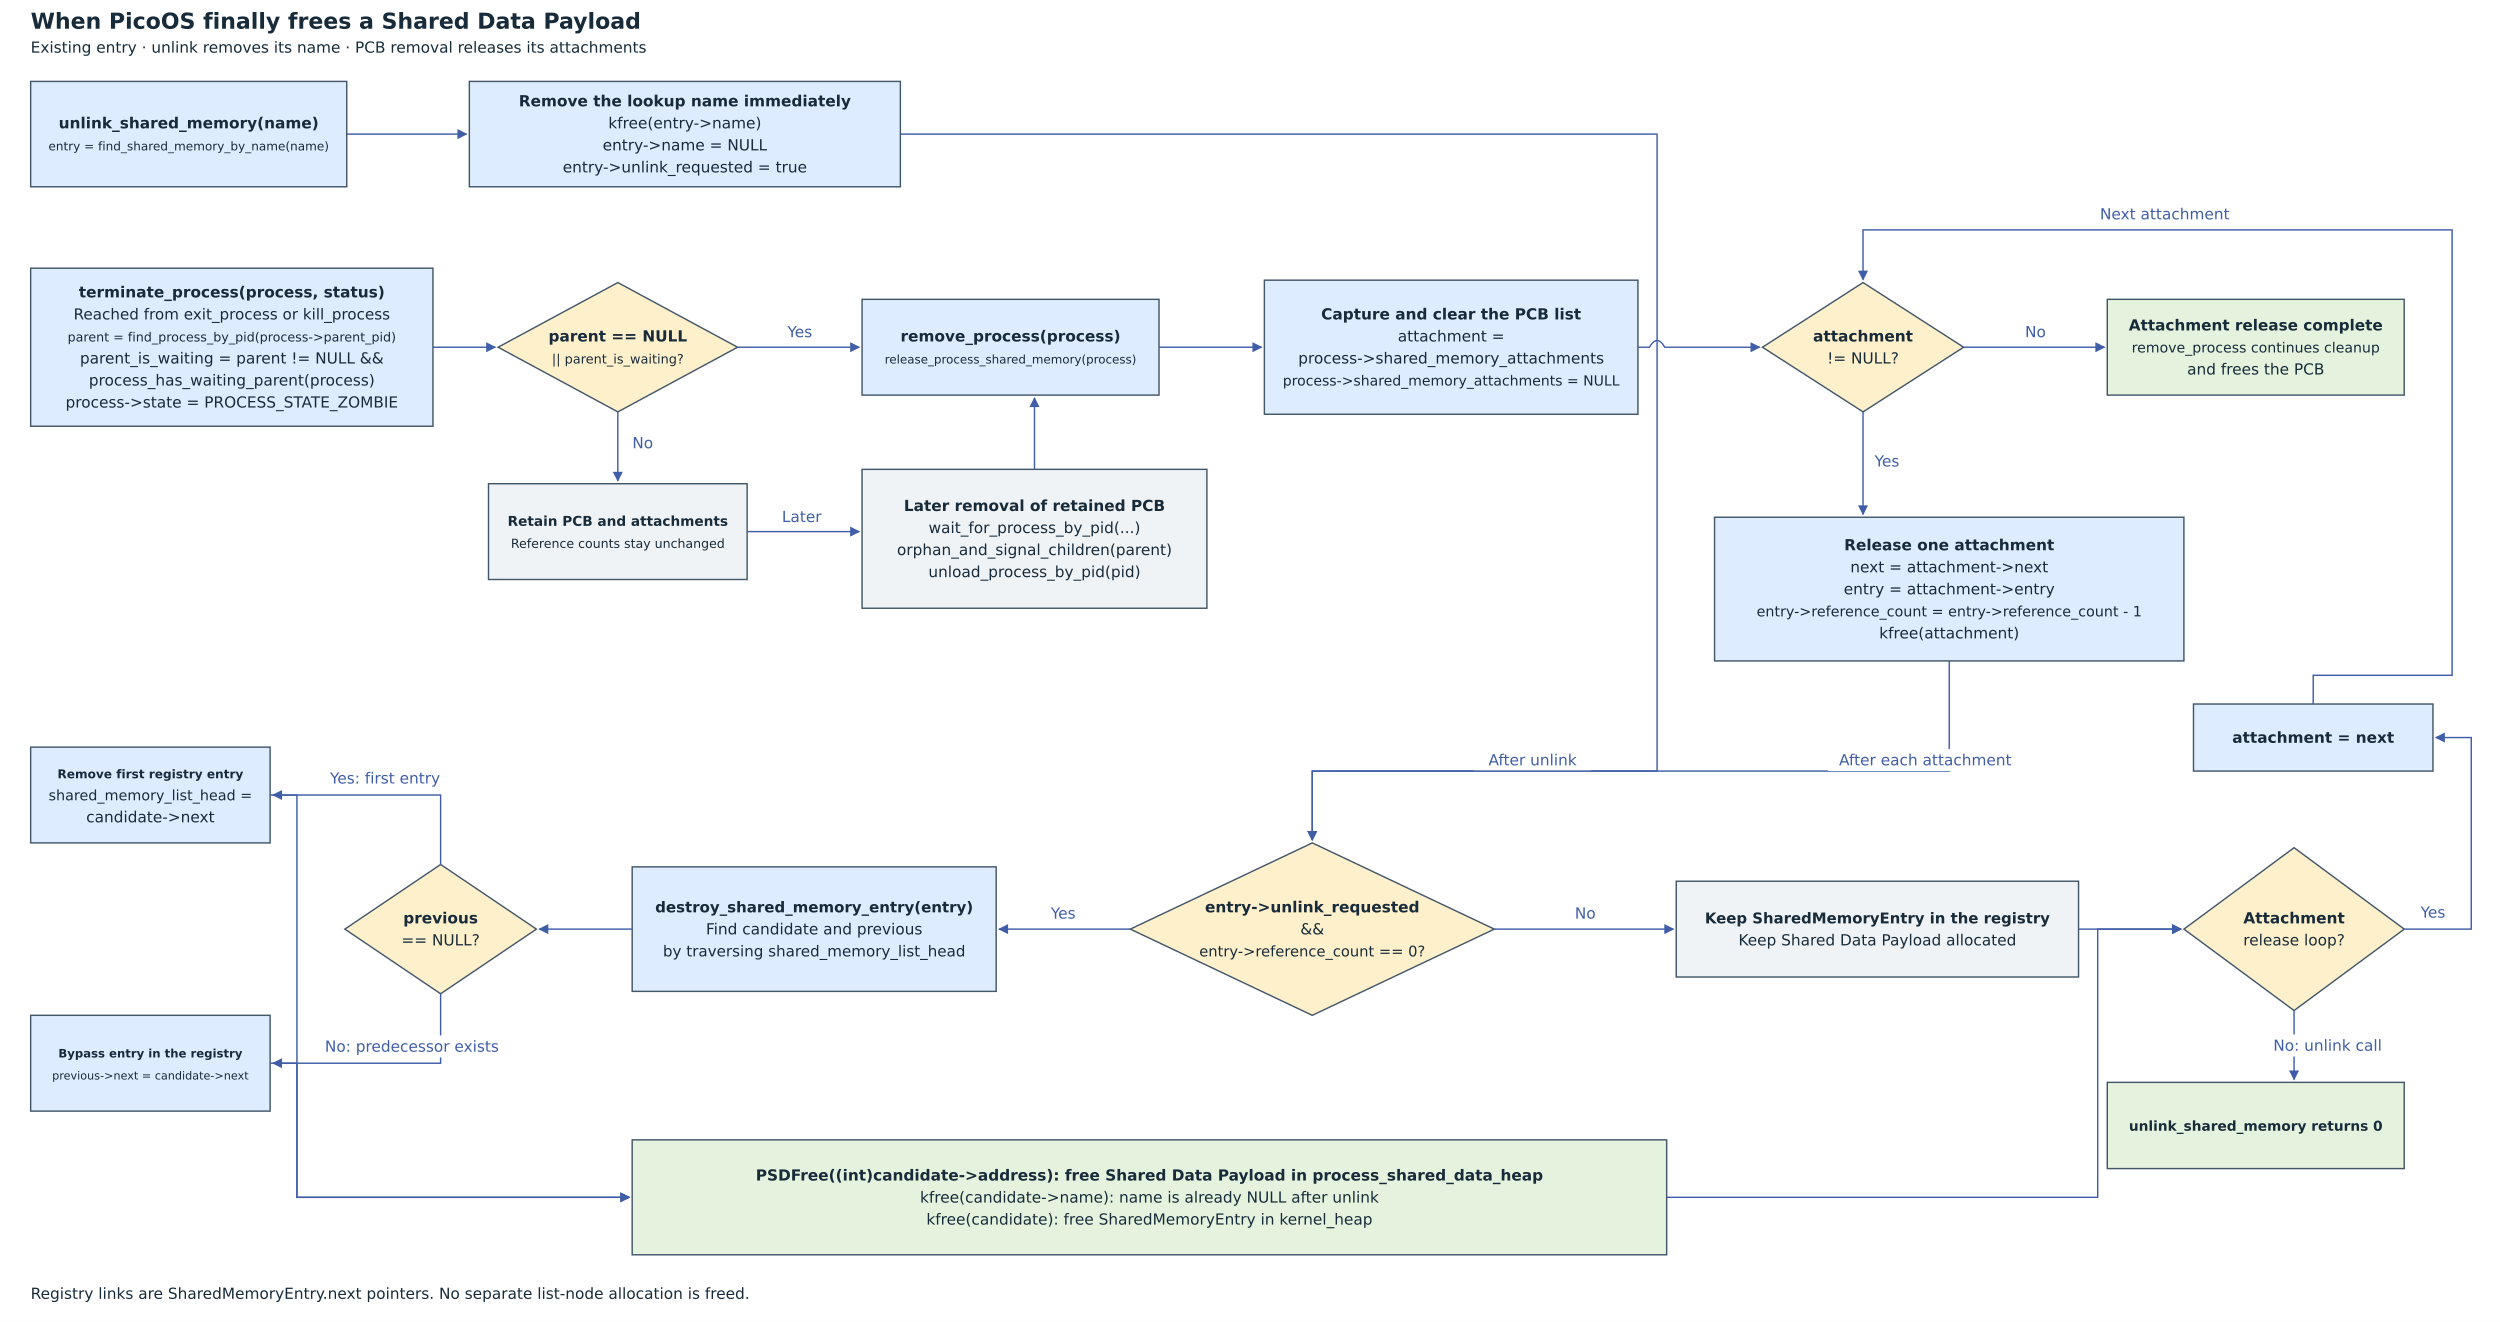
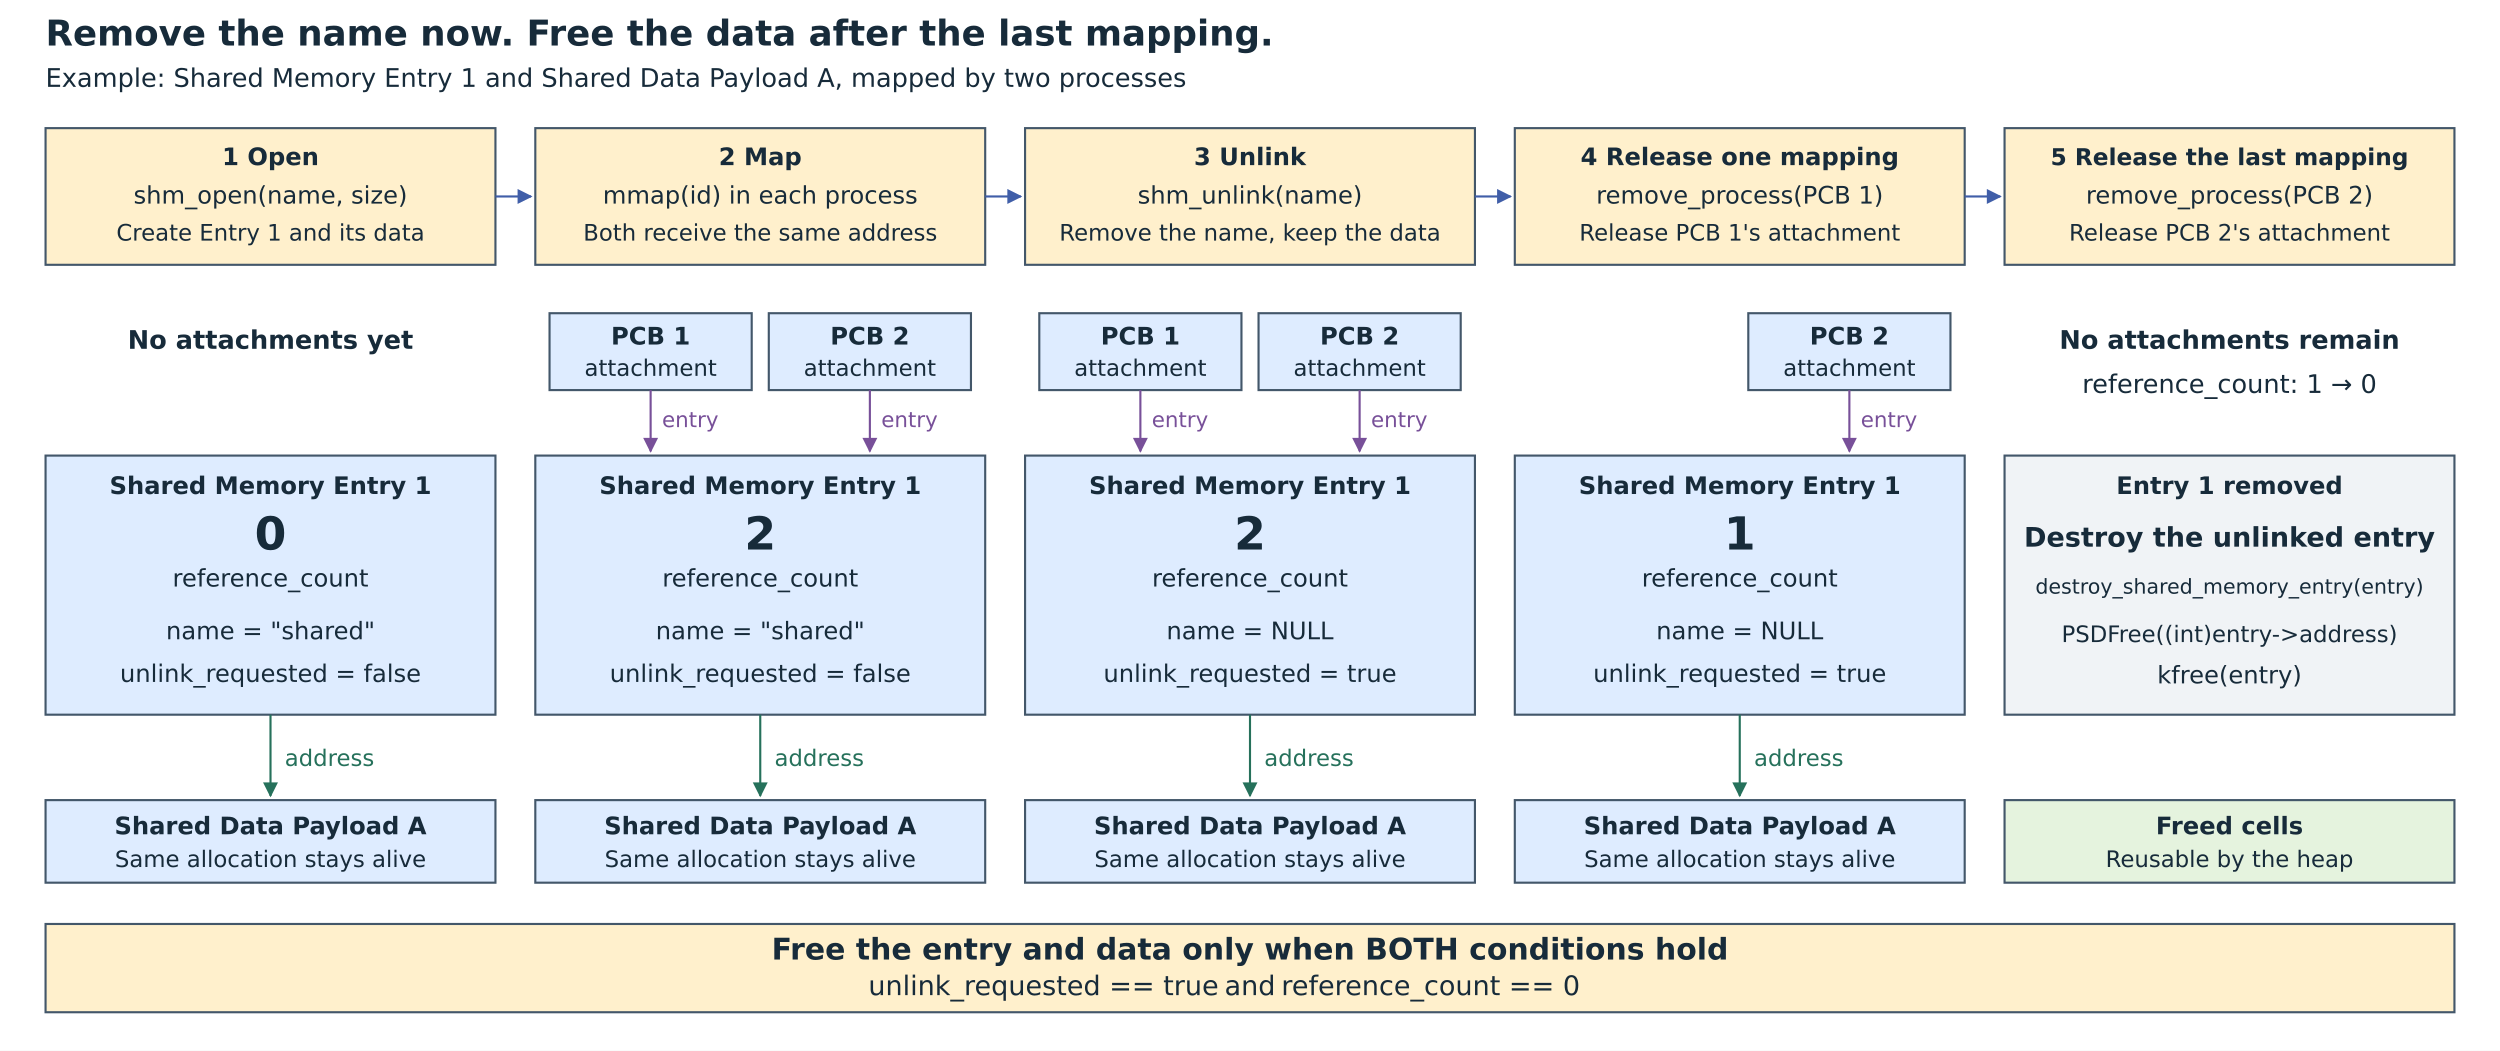
- <svg xmlns="http://www.w3.org/2000/svg" width="2610" height="1380" viewBox="0 0 2610 1380" role="img" aria-labelledby="title desc">
+ <svg xmlns="http://www.w3.org/2000/svg" width="1756" height="738" viewBox="0 0 1756 738" role="img" aria-labelledby="title desc">
  <defs>
    <marker id="405ea8" viewBox="0 0 10 10" refX="9" refY="5" markerWidth="7" markerHeight="7" orient="auto-start-reverse">
      <path d="M 0 0 L 10 5 L 0 10 z" fill="#405ea8" />
    </marker>
+     <marker id="785099" viewBox="0 0 10 10" refX="9" refY="5" markerWidth="7" markerHeight="7" orient="auto-start-reverse">
+       <path d="M 0 0 L 10 5 L 0 10 z" fill="#785099" />
+     </marker>
+     <marker id="26715b" viewBox="0 0 10 10" refX="9" refY="5" markerWidth="7" markerHeight="7" orient="auto-start-reverse">
+       <path d="M 0 0 L 10 5 L 0 10 z" fill="#26715b" />
+     </marker>
  </defs>
-   <rect width="2610" height="1380" fill="white" />
+   <rect width="1756" height="738" fill="white" />
  <g font-family="DejaVu Sans, sans-serif">
-     <text x="32" y="30" text-anchor="start" font-size="23" font-weight="bold" fill="#172b3a">When PicoOS finally frees a Shared Data Payload</text>
-     <text x="32" y="55" text-anchor="start" font-size="16" font-weight="normal" fill="#172b3a">Existing entry · unlink removes its name · PCB removal releases its attachments</text>
-     <a href="../../kernel/shared_memory.picoc#L151">
-       <rect x="32" y="85" width="330" height="110" fill="#deecff" stroke="#43576a" stroke-width="1.5" />
-       <text x="197.0" y="134.0" text-anchor="middle" font-size="16" font-weight="bold" fill="#172b3a">unlink_shared_memory(name)</text>
-       <text x="197.0" y="157.0" text-anchor="middle" font-size="12.581" font-weight="normal" fill="#172b3a">entry = find_shared_memory_by_name(name)</text>
-     </a>
-     <a href="../../kernel/shared_memory.picoc#L163">
-       <rect x="490" y="85" width="450" height="110" fill="#deecff" stroke="#43576a" stroke-width="1.5" />
-       <text x="715.0" y="111.0" text-anchor="middle" font-size="16" font-weight="bold" fill="#172b3a">Remove the lookup name immediately</text>
-       <text x="715.0" y="134.0" text-anchor="middle" font-size="16" font-weight="normal" fill="#172b3a">kfree(entry-&gt;name)</text>
-       <text x="715.0" y="157.0" text-anchor="middle" font-size="16" font-weight="normal" fill="#172b3a">entry-&gt;name = NULL</text>
-       <text x="715.0" y="180.0" text-anchor="middle" font-size="16" font-weight="normal" fill="#172b3a">entry-&gt;unlink_requested = true</text>
-     </a>
-     <a href="../../kernel/process/process.picoc#L304">
-       <rect x="32" y="280" width="420" height="165" fill="#deecff" stroke="#43576a" stroke-width="1.5" />
-       <text x="242.0" y="310.5" text-anchor="middle" font-size="16" font-weight="bold" fill="#172b3a">terminate_process(process, status)</text>
-       <text x="242.0" y="333.5" text-anchor="middle" font-size="15.814" font-weight="normal" fill="#172b3a">Reached from exit_process or kill_process</text>
-       <text x="242.0" y="356.5" text-anchor="middle" font-size="13.232" font-weight="normal" fill="#172b3a">parent = find_process_by_pid(process-&gt;parent_pid)</text>
-       <text x="242.0" y="379.5" text-anchor="middle" font-size="16" font-weight="normal" fill="#172b3a">parent_is_waiting = parent != NULL &amp;&amp;</text>
-       <text x="242.0" y="402.5" text-anchor="middle" font-size="16" font-weight="normal" fill="#172b3a">process_has_waiting_parent(process)</text>
-       <text x="242.0" y="425.5" text-anchor="middle" font-size="16" font-weight="normal" fill="#172b3a">process-&gt;state = PROCESS_STATE_ZOMBIE</text>
-     </a>
-     <a href="../../kernel/process/process.picoc#L322">
-       <path d="M 645.0 295 L 770 362.5 L 645.0 430 L 520 362.5 Z" fill="#fff0cc" stroke="#43576a" stroke-width="1.5" />
-       <text x="645.0" y="356.5" text-anchor="middle" font-size="16" font-weight="bold" fill="#172b3a">parent == NULL</text>
-       <text x="645.0" y="379.5" text-anchor="middle" font-size="13.441" font-weight="normal" fill="#172b3a">|| parent_is_waiting?</text>
-     </a>
-     <a href="../../kernel/process/process.picoc#L321">
-       <rect x="510" y="505" width="270" height="100" fill="#f0f3f6" stroke="#43576a" stroke-width="1.5" />
-       <text x="645.0" y="549.0" text-anchor="middle" font-size="14.253" font-weight="bold" fill="#172b3a">Retain PCB and attachments</text>
-       <text x="645.0" y="572.0" text-anchor="middle" font-size="13.111" font-weight="normal" fill="#172b3a">Reference counts stay unchanged</text>
-     </a>
-     <a href="../../kernel/process/process.picoc#L348">
-       <rect x="900" y="490" width="360" height="145" fill="#f0f3f6" stroke="#43576a" stroke-width="1.5" />
-       <text x="1080.0" y="533.5" text-anchor="middle" font-size="16" font-weight="bold" fill="#172b3a">Later removal of retained PCB</text>
-       <text x="1080.0" y="556.5" text-anchor="middle" font-size="16" font-weight="normal" fill="#172b3a">wait_for_process_by_pid(...)</text>
-       <text x="1080.0" y="579.5" text-anchor="middle" font-size="16" font-weight="normal" fill="#172b3a">orphan_and_signal_children(parent)</text>
-       <text x="1080.0" y="602.5" text-anchor="middle" font-size="16" font-weight="normal" fill="#172b3a">unload_process_by_pid(pid)</text>
-     </a>
-     <a href="../../kernel/process/process.picoc#L240">
-       <rect x="900" y="312.5" width="310" height="100" fill="#deecff" stroke="#43576a" stroke-width="1.5" />
-       <text x="1055.0" y="356.5" text-anchor="middle" font-size="16" font-weight="bold" fill="#172b3a">remove_process(process)</text>
-       <text x="1055.0" y="379.5" text-anchor="middle" font-size="12.394" font-weight="normal" fill="#172b3a">release_process_shared_memory(process)</text>
-     </a>
-     <a href="../../kernel/shared_memory.picoc#L177">
-       <rect x="1320" y="292.5" width="390" height="140" fill="#deecff" stroke="#43576a" stroke-width="1.5" />
-       <text x="1515.0" y="333.5" text-anchor="middle" font-size="16" font-weight="bold" fill="#172b3a">Capture and clear the PCB list</text>
-       <text x="1515.0" y="356.5" text-anchor="middle" font-size="16" font-weight="normal" fill="#172b3a">attachment =</text>
-       <text x="1515.0" y="379.5" text-anchor="middle" font-size="16" font-weight="normal" fill="#172b3a">process-&gt;shared_memory_attachments</text>
-       <text x="1515.0" y="402.5" text-anchor="middle" font-size="14.634" font-weight="normal" fill="#172b3a">process-&gt;shared_memory_attachments = NULL</text>
-     </a>
-     <a href="../../kernel/shared_memory.picoc#L179">
-       <path d="M 1945.0 295 L 2050 362.5 L 1945.0 430 L 1840 362.5 Z" fill="#fff0cc" stroke="#43576a" stroke-width="1.5" />
-       <text x="1945.0" y="356.5" text-anchor="middle" font-size="16" font-weight="bold" fill="#172b3a">attachment</text>
-       <text x="1945.0" y="379.5" text-anchor="middle" font-size="16" font-weight="normal" fill="#172b3a">!= NULL?</text>
-     </a>
-     <a href="../../kernel/process/process.picoc#L241">
-       <rect x="2200" y="312.5" width="310" height="100" fill="#e5f3de" stroke="#43576a" stroke-width="1.5" />
-       <text x="2355.0" y="345.0" text-anchor="middle" font-size="15.904" font-weight="bold" fill="#172b3a">Attachment release complete</text>
-       <text x="2355.0" y="368.0" text-anchor="middle" font-size="14.718" font-weight="normal" fill="#172b3a">remove_process continues cleanup</text>
-       <text x="2355.0" y="391.0" text-anchor="middle" font-size="16" font-weight="normal" fill="#172b3a">and frees the PCB</text>
-     </a>
-     <a href="../../kernel/shared_memory.picoc#L180">
-       <rect x="1790" y="540" width="490" height="150" fill="#deecff" stroke="#43576a" stroke-width="1.5" />
-       <text x="2035.0" y="574.5" text-anchor="middle" font-size="16" font-weight="bold" fill="#172b3a">Release one attachment</text>
-       <text x="2035.0" y="597.5" text-anchor="middle" font-size="16" font-weight="normal" fill="#172b3a">next = attachment-&gt;next</text>
-       <text x="2035.0" y="620.5" text-anchor="middle" font-size="16" font-weight="normal" fill="#172b3a">entry = attachment-&gt;entry</text>
-       <text x="2035.0" y="643.5" text-anchor="middle" font-size="14.927" font-weight="normal" fill="#172b3a">entry-&gt;reference_count = entry-&gt;reference_count - 1</text>
-       <text x="2035.0" y="666.5" text-anchor="middle" font-size="16" font-weight="normal" fill="#172b3a">kfree(attachment)</text>
-     </a>
-     <a href="../../kernel/shared_memory.picoc#L184">
-       <path d="M 1370.0 880 L 1560 970.0 L 1370.0 1060 L 1180 970.0 Z" fill="#fff0cc" stroke="#43576a" stroke-width="1.5" />
-       <text x="1370.0" y="952.5" text-anchor="middle" font-size="16" font-weight="bold" fill="#172b3a">entry-&gt;unlink_requested</text>
-       <text x="1370.0" y="975.5" text-anchor="middle" font-size="16" font-weight="normal" fill="#172b3a">&amp;&amp;</text>
-       <text x="1370.0" y="998.5" text-anchor="middle" font-size="15.323" font-weight="normal" fill="#172b3a">entry-&gt;reference_count == 0?</text>
-     </a>
-     <rect x="1750" y="920" width="420" height="100" fill="#f0f3f6" stroke="#43576a" stroke-width="1.5" />
-     <text x="1960.0" y="964.0" text-anchor="middle" font-size="15.557" font-weight="bold" fill="#172b3a">Keep SharedMemoryEntry in the registry</text>
-     <text x="1960.0" y="987.0" text-anchor="middle" font-size="16" font-weight="normal" fill="#172b3a">Keep Shared Data Payload allocated</text>
+     <text x="32" y="32" text-anchor="start" font-size="25" font-weight="bold" fill="#172b3a">Remove the name now. Free the data after the last mapping.</text>
+     <text x="32" y="61" text-anchor="start" font-size="18" font-weight="normal" fill="#172b3a">Example: Shared Memory Entry 1 and Shared Data Payload A, mapped by two processes</text>
+     <rect x="32" y="90" width="316" height="96" fill="#fff0cc" stroke="#43576a" stroke-width="1.5" />
+     <text x="190.0" y="116" text-anchor="middle" font-size="17" font-weight="bold" fill="#172b3a">1  Open</text>
+     <a href="../../library/sys/mman/mman.picoc#L15">
+       <text x="190.0" y="143" text-anchor="middle" font-size="17" font-weight="normal" fill="#172b3a">shm_open(name, size)</text>
+     </a>
+     <text x="190.0" y="169" text-anchor="middle" font-size="16" font-weight="normal" fill="#172b3a">Create Entry 1 and its data</text>
+     <path d="M 348 138 H 373" fill="none" stroke="#405ea8" stroke-width="1.5" marker-end="url(#405ea8)" />
+     <text x="190.0" y="245" text-anchor="middle" font-size="18" font-weight="bold" fill="#172b3a">No attachments yet</text>
+     <rect x="32" y="320" width="316" height="182" fill="#deecff" stroke="#43576a" stroke-width="1.5" />
+     <a href="../../kernel/shared_memory.header#L8">
+       <text x="190.0" y="347" text-anchor="middle" font-size="17" font-weight="bold" fill="#172b3a">Shared Memory Entry 1</text>
+     </a>
+     <a href="../../kernel/shared_memory.header#L12">
+       <text x="190.0" y="386" text-anchor="middle" font-size="32" font-weight="bold" fill="#172b3a">0</text>
+     </a>
+     <a href="../../kernel/shared_memory.header#L12">
+       <text x="190.0" y="412" text-anchor="middle" font-size="17" font-weight="normal" fill="#172b3a">reference_count</text>
+     </a>
+     <a href="../../kernel/shared_memory.header#L9">
+       <text x="190.0" y="449" text-anchor="middle" font-size="17" font-weight="normal" fill="#172b3a">name = "shared"</text>
+     </a>
+     <a href="../../kernel/shared_memory.header#L13">
+       <text x="190.0" y="479" text-anchor="middle" font-size="17" font-weight="normal" fill="#172b3a">unlink_requested = false</text>
+     </a>
+     <path d="M 190.0 502 V 559" fill="none" stroke="#26715b" stroke-width="1.5" marker-end="url(#26715b)" />
+     <a href="../../kernel/shared_memory.header#L11">
+       <text x="200.0" y="538" text-anchor="start" font-size="16" font-weight="normal" fill="#26715b">address</text>
+     </a>
+     <rect x="32" y="562" width="316" height="58" fill="#deecff" stroke="#43576a" stroke-width="1.5" />
+     <text x="190.0" y="586" text-anchor="middle" font-size="17" font-weight="bold" fill="#172b3a">Shared Data Payload A</text>
+     <text x="190.0" y="609" text-anchor="middle" font-size="16" font-weight="normal" fill="#172b3a">Same allocation stays alive</text>
+     <rect x="376" y="90" width="316" height="96" fill="#fff0cc" stroke="#43576a" stroke-width="1.5" />
+     <text x="534.0" y="116" text-anchor="middle" font-size="17" font-weight="bold" fill="#172b3a">2  Map</text>
+     <a href="../../library/sys/mman/mman.picoc#L23">
+       <text x="534.0" y="143" text-anchor="middle" font-size="17" font-weight="normal" fill="#172b3a">mmap(id) in each process</text>
+     </a>
+     <text x="534.0" y="169" text-anchor="middle" font-size="16" font-weight="normal" fill="#172b3a">Both receive the same address</text>
+     <path d="M 692 138 H 717" fill="none" stroke="#405ea8" stroke-width="1.5" marker-end="url(#405ea8)" />
+     <rect x="386" y="220" width="142" height="54" fill="#deecff" stroke="#43576a" stroke-width="1.5" />
+     <a href="../../kernel/process/process.header#L55">
+       <text x="457.0" y="242" text-anchor="middle" font-size="17" font-weight="bold" fill="#172b3a">PCB 1</text>
+     </a>
+     <a href="../../kernel/shared_memory.header#L17">
+       <text x="457.0" y="264" text-anchor="middle" font-size="16" font-weight="normal" fill="#172b3a">attachment</text>
+     </a>
+     <path d="M 457.0 274 V 317" fill="none" stroke="#785099" stroke-width="1.5" marker-end="url(#785099)" />
+     <a href="../../kernel/shared_memory.header#L18">
+       <text x="465.0" y="300" text-anchor="start" font-size="15" font-weight="normal" fill="#785099">entry</text>
+     </a>
+     <rect x="540" y="220" width="142" height="54" fill="#deecff" stroke="#43576a" stroke-width="1.5" />
+     <a href="../../kernel/process/process.header#L55">
+       <text x="611.0" y="242" text-anchor="middle" font-size="17" font-weight="bold" fill="#172b3a">PCB 2</text>
+     </a>
+     <a href="../../kernel/shared_memory.header#L17">
+       <text x="611.0" y="264" text-anchor="middle" font-size="16" font-weight="normal" fill="#172b3a">attachment</text>
+     </a>
+     <path d="M 611.0 274 V 317" fill="none" stroke="#785099" stroke-width="1.5" marker-end="url(#785099)" />
+     <a href="../../kernel/shared_memory.header#L18">
+       <text x="619.0" y="300" text-anchor="start" font-size="15" font-weight="normal" fill="#785099">entry</text>
+     </a>
+     <rect x="376" y="320" width="316" height="182" fill="#deecff" stroke="#43576a" stroke-width="1.5" />
+     <a href="../../kernel/shared_memory.header#L8">
+       <text x="534.0" y="347" text-anchor="middle" font-size="17" font-weight="bold" fill="#172b3a">Shared Memory Entry 1</text>
+     </a>
+     <a href="../../kernel/shared_memory.header#L12">
+       <text x="534.0" y="386" text-anchor="middle" font-size="32" font-weight="bold" fill="#172b3a">2</text>
+     </a>
+     <a href="../../kernel/shared_memory.header#L12">
+       <text x="534.0" y="412" text-anchor="middle" font-size="17" font-weight="normal" fill="#172b3a">reference_count</text>
+     </a>
+     <a href="../../kernel/shared_memory.header#L9">
+       <text x="534.0" y="449" text-anchor="middle" font-size="17" font-weight="normal" fill="#172b3a">name = "shared"</text>
+     </a>
+     <a href="../../kernel/shared_memory.header#L13">
+       <text x="534.0" y="479" text-anchor="middle" font-size="17" font-weight="normal" fill="#172b3a">unlink_requested = false</text>
+     </a>
+     <path d="M 534.0 502 V 559" fill="none" stroke="#26715b" stroke-width="1.5" marker-end="url(#26715b)" />
+     <a href="../../kernel/shared_memory.header#L11">
+       <text x="544.0" y="538" text-anchor="start" font-size="16" font-weight="normal" fill="#26715b">address</text>
+     </a>
+     <rect x="376" y="562" width="316" height="58" fill="#deecff" stroke="#43576a" stroke-width="1.5" />
+     <text x="534.0" y="586" text-anchor="middle" font-size="17" font-weight="bold" fill="#172b3a">Shared Data Payload A</text>
+     <text x="534.0" y="609" text-anchor="middle" font-size="16" font-weight="normal" fill="#172b3a">Same allocation stays alive</text>
+     <rect x="720" y="90" width="316" height="96" fill="#fff0cc" stroke="#43576a" stroke-width="1.5" />
+     <text x="878.0" y="116" text-anchor="middle" font-size="17" font-weight="bold" fill="#172b3a">3  Unlink</text>
+     <a href="../../library/sys/mman/mman.picoc#L27">
+       <text x="878.0" y="143" text-anchor="middle" font-size="17" font-weight="normal" fill="#172b3a">shm_unlink(name)</text>
+     </a>
+     <text x="878.0" y="169" text-anchor="middle" font-size="16" font-weight="normal" fill="#172b3a">Remove the name, keep the data</text>
+     <path d="M 1036 138 H 1061" fill="none" stroke="#405ea8" stroke-width="1.5" marker-end="url(#405ea8)" />
+     <rect x="730" y="220" width="142" height="54" fill="#deecff" stroke="#43576a" stroke-width="1.5" />
+     <a href="../../kernel/process/process.header#L55">
+       <text x="801.0" y="242" text-anchor="middle" font-size="17" font-weight="bold" fill="#172b3a">PCB 1</text>
+     </a>
+     <a href="../../kernel/shared_memory.header#L17">
+       <text x="801.0" y="264" text-anchor="middle" font-size="16" font-weight="normal" fill="#172b3a">attachment</text>
+     </a>
+     <path d="M 801.0 274 V 317" fill="none" stroke="#785099" stroke-width="1.5" marker-end="url(#785099)" />
+     <a href="../../kernel/shared_memory.header#L18">
+       <text x="809.0" y="300" text-anchor="start" font-size="15" font-weight="normal" fill="#785099">entry</text>
+     </a>
+     <rect x="884" y="220" width="142" height="54" fill="#deecff" stroke="#43576a" stroke-width="1.5" />
+     <a href="../../kernel/process/process.header#L55">
+       <text x="955.0" y="242" text-anchor="middle" font-size="17" font-weight="bold" fill="#172b3a">PCB 2</text>
+     </a>
+     <a href="../../kernel/shared_memory.header#L17">
+       <text x="955.0" y="264" text-anchor="middle" font-size="16" font-weight="normal" fill="#172b3a">attachment</text>
+     </a>
+     <path d="M 955.0 274 V 317" fill="none" stroke="#785099" stroke-width="1.5" marker-end="url(#785099)" />
+     <a href="../../kernel/shared_memory.header#L18">
+       <text x="963.0" y="300" text-anchor="start" font-size="15" font-weight="normal" fill="#785099">entry</text>
+     </a>
+     <rect x="720" y="320" width="316" height="182" fill="#deecff" stroke="#43576a" stroke-width="1.5" />
+     <a href="../../kernel/shared_memory.header#L8">
+       <text x="878.0" y="347" text-anchor="middle" font-size="17" font-weight="bold" fill="#172b3a">Shared Memory Entry 1</text>
+     </a>
+     <a href="../../kernel/shared_memory.header#L12">
+       <text x="878.0" y="386" text-anchor="middle" font-size="32" font-weight="bold" fill="#172b3a">2</text>
+     </a>
+     <a href="../../kernel/shared_memory.header#L12">
+       <text x="878.0" y="412" text-anchor="middle" font-size="17" font-weight="normal" fill="#172b3a">reference_count</text>
+     </a>
+     <a href="../../kernel/shared_memory.header#L9">
+       <text x="878.0" y="449" text-anchor="middle" font-size="17" font-weight="normal" fill="#172b3a">name = NULL</text>
+     </a>
+     <a href="../../kernel/shared_memory.header#L13">
+       <text x="878.0" y="479" text-anchor="middle" font-size="17" font-weight="normal" fill="#172b3a">unlink_requested = true</text>
+     </a>
+     <path d="M 878.0 502 V 559" fill="none" stroke="#26715b" stroke-width="1.5" marker-end="url(#26715b)" />
+     <a href="../../kernel/shared_memory.header#L11">
+       <text x="888.0" y="538" text-anchor="start" font-size="16" font-weight="normal" fill="#26715b">address</text>
+     </a>
+     <rect x="720" y="562" width="316" height="58" fill="#deecff" stroke="#43576a" stroke-width="1.5" />
+     <text x="878.0" y="586" text-anchor="middle" font-size="17" font-weight="bold" fill="#172b3a">Shared Data Payload A</text>
+     <text x="878.0" y="609" text-anchor="middle" font-size="16" font-weight="normal" fill="#172b3a">Same allocation stays alive</text>
+     <rect x="1064" y="90" width="316" height="96" fill="#fff0cc" stroke="#43576a" stroke-width="1.5" />
+     <text x="1222.0" y="116" text-anchor="middle" font-size="17" font-weight="bold" fill="#172b3a">4  Release one mapping</text>
+     <a href="../../kernel/process/process.picoc#L209">
+       <text x="1222.0" y="143" text-anchor="middle" font-size="17" font-weight="normal" fill="#172b3a">remove_process(PCB 1)</text>
+     </a>
+     <text x="1222.0" y="169" text-anchor="middle" font-size="16" font-weight="normal" fill="#172b3a">Release PCB 1's attachment</text>
+     <path d="M 1380 138 H 1405" fill="none" stroke="#405ea8" stroke-width="1.5" marker-end="url(#405ea8)" />
+     <rect x="1228" y="220" width="142" height="54" fill="#deecff" stroke="#43576a" stroke-width="1.5" />
+     <a href="../../kernel/process/process.header#L55">
+       <text x="1299.0" y="242" text-anchor="middle" font-size="17" font-weight="bold" fill="#172b3a">PCB 2</text>
+     </a>
+     <a href="../../kernel/shared_memory.header#L17">
+       <text x="1299.0" y="264" text-anchor="middle" font-size="16" font-weight="normal" fill="#172b3a">attachment</text>
+     </a>
+     <path d="M 1299.0 274 V 317" fill="none" stroke="#785099" stroke-width="1.5" marker-end="url(#785099)" />
+     <a href="../../kernel/shared_memory.header#L18">
+       <text x="1307.0" y="300" text-anchor="start" font-size="15" font-weight="normal" fill="#785099">entry</text>
+     </a>
+     <rect x="1064" y="320" width="316" height="182" fill="#deecff" stroke="#43576a" stroke-width="1.5" />
+     <a href="../../kernel/shared_memory.header#L8">
+       <text x="1222.0" y="347" text-anchor="middle" font-size="17" font-weight="bold" fill="#172b3a">Shared Memory Entry 1</text>
+     </a>
+     <a href="../../kernel/shared_memory.header#L12">
+       <text x="1222.0" y="386" text-anchor="middle" font-size="32" font-weight="bold" fill="#172b3a">1</text>
+     </a>
+     <a href="../../kernel/shared_memory.header#L12">
+       <text x="1222.0" y="412" text-anchor="middle" font-size="17" font-weight="normal" fill="#172b3a">reference_count</text>
+     </a>
+     <a href="../../kernel/shared_memory.header#L9">
+       <text x="1222.0" y="449" text-anchor="middle" font-size="17" font-weight="normal" fill="#172b3a">name = NULL</text>
+     </a>
+     <a href="../../kernel/shared_memory.header#L13">
+       <text x="1222.0" y="479" text-anchor="middle" font-size="17" font-weight="normal" fill="#172b3a">unlink_requested = true</text>
+     </a>
+     <path d="M 1222.0 502 V 559" fill="none" stroke="#26715b" stroke-width="1.5" marker-end="url(#26715b)" />
+     <a href="../../kernel/shared_memory.header#L11">
+       <text x="1232.0" y="538" text-anchor="start" font-size="16" font-weight="normal" fill="#26715b">address</text>
+     </a>
+     <rect x="1064" y="562" width="316" height="58" fill="#deecff" stroke="#43576a" stroke-width="1.5" />
+     <text x="1222.0" y="586" text-anchor="middle" font-size="17" font-weight="bold" fill="#172b3a">Shared Data Payload A</text>
+     <text x="1222.0" y="609" text-anchor="middle" font-size="16" font-weight="normal" fill="#172b3a">Same allocation stays alive</text>
+     <rect x="1408" y="90" width="316" height="96" fill="#fff0cc" stroke="#43576a" stroke-width="1.5" />
+     <text x="1566.0" y="116" text-anchor="middle" font-size="16.34" font-weight="bold" fill="#172b3a">5  Release the last mapping</text>
+     <a href="../../kernel/process/process.picoc#L209">
+       <text x="1566.0" y="143" text-anchor="middle" font-size="17" font-weight="normal" fill="#172b3a">remove_process(PCB 2)</text>
+     </a>
+     <text x="1566.0" y="169" text-anchor="middle" font-size="16" font-weight="normal" fill="#172b3a">Release PCB 2's attachment</text>
+     <text x="1566.0" y="245" text-anchor="middle" font-size="18" font-weight="bold" fill="#172b3a">No attachments remain</text>
+     <a href="../../kernel/shared_memory.header#L12">
+       <text x="1566.0" y="276" text-anchor="middle" font-size="18" font-weight="normal" fill="#172b3a">reference_count: 1 → 0</text>
+     </a>
+     <rect x="1408" y="320" width="316" height="182" fill="#f0f3f6" stroke="#43576a" stroke-width="1.5" />
+     <a href="../../kernel/shared_memory.header#L8">
+       <text x="1566.0" y="347" text-anchor="middle" font-size="17" font-weight="bold" fill="#172b3a">Entry 1 removed</text>
+     </a>
+     <text x="1566.0" y="384" text-anchor="middle" font-size="19" font-weight="bold" fill="#172b3a">Destroy the unlinked entry</text>
    <a href="../../kernel/shared_memory.picoc#L69">
-       <rect x="660" y="905" width="380" height="130" fill="#deecff" stroke="#43576a" stroke-width="1.5" />
-       <text x="850.0" y="952.5" text-anchor="middle" font-size="15.657" font-weight="bold" fill="#172b3a">destroy_shared_memory_entry(entry)</text>
-       <text x="850.0" y="975.5" text-anchor="middle" font-size="16" font-weight="normal" fill="#172b3a">Find candidate and previous</text>
-       <text x="850.0" y="998.5" text-anchor="middle" font-size="15.78" font-weight="normal" fill="#172b3a">by traversing shared_memory_list_head</text>
-     </a>
-     <a href="../../kernel/shared_memory.picoc#L81">
-       <path d="M 460.0 902.5 L 560 970.0 L 460.0 1037.5 L 360 970.0 Z" fill="#fff0cc" stroke="#43576a" stroke-width="1.5" />
-       <text x="460.0" y="964.0" text-anchor="middle" font-size="16" font-weight="bold" fill="#172b3a">previous</text>
-       <text x="460.0" y="987.0" text-anchor="middle" font-size="16" font-weight="normal" fill="#172b3a">== NULL?</text>
-     </a>
-     <a href="../../kernel/shared_memory.picoc#L82">
-       <rect x="32" y="780" width="250" height="100" fill="#deecff" stroke="#43576a" stroke-width="1.5" />
-       <text x="157.0" y="812.5" text-anchor="middle" font-size="12.636" font-weight="bold" fill="#172b3a">Remove first registry entry</text>
-       <text x="157.0" y="835.5" text-anchor="middle" font-size="14.968" font-weight="normal" fill="#172b3a">shared_memory_list_head =</text>
-       <text x="157.0" y="858.5" text-anchor="middle" font-size="16" font-weight="normal" fill="#172b3a">candidate-&gt;next</text>
-     </a>
-     <a href="../../kernel/shared_memory.picoc#L84">
-       <rect x="32" y="1060" width="250" height="100" fill="#deecff" stroke="#43576a" stroke-width="1.5" />
-       <text x="157.0" y="1104.0" text-anchor="middle" font-size="12.185" font-weight="bold" fill="#172b3a">Bypass entry in the registry</text>
-       <text x="157.0" y="1127.0" text-anchor="middle" font-size="11.694" font-weight="normal" fill="#172b3a">previous-&gt;next = candidate-&gt;next</text>
-     </a>
-     <a href="../../kernel/shared_memory.picoc#L87">
-       <rect x="660" y="1190" width="1080" height="120" fill="#e5f3de" stroke="#43576a" stroke-width="1.5" />
-       <text x="1200.0" y="1232.5" text-anchor="middle" font-size="16" font-weight="bold" fill="#172b3a">PSDFree((int)candidate-&gt;address): free Shared Data Payload in process_shared_data_heap</text>
-       <text x="1200.0" y="1255.5" text-anchor="middle" font-size="16" font-weight="normal" fill="#172b3a">kfree(candidate-&gt;name): name is already NULL after unlink</text>
-       <text x="1200.0" y="1278.5" text-anchor="middle" font-size="16" font-weight="normal" fill="#172b3a">kfree(candidate): free SharedMemoryEntry in kernel_heap</text>
-     </a>
-     <path d="M 2395.0 885 L 2510 970.0 L 2395.0 1055 L 2280 970.0 Z" fill="#fff0cc" stroke="#43576a" stroke-width="1.5" />
-     <text x="2395.0" y="964.0" text-anchor="middle" font-size="16" font-weight="bold" fill="#172b3a">Attachment</text>
-     <text x="2395.0" y="987.0" text-anchor="middle" font-size="16" font-weight="normal" fill="#172b3a">release loop?</text>
-     <a href="../../kernel/shared_memory.picoc#L187">
-       <rect x="2290" y="735" width="250" height="70" fill="#deecff" stroke="#43576a" stroke-width="1.5" />
-       <text x="2415.0" y="775.5" text-anchor="middle" font-size="16" font-weight="bold" fill="#172b3a">attachment = next</text>
-     </a>
-     <a href="../../kernel/shared_memory.picoc#L169">
-       <rect x="2200" y="1130" width="310" height="90" fill="#e5f3de" stroke="#43576a" stroke-width="1.5" />
-       <text x="2355.0" y="1180.5" text-anchor="middle" font-size="14.314" font-weight="bold" fill="#172b3a">unlink_shared_memory returns 0</text>
-     </a>
-     <path d="M 362 140 H 487" fill="none" stroke="#405ea8" stroke-width="1.5" marker-end="url(#405ea8)" />
-     <path d="M 940 140 H 1730 V 805 H 1370 V 877" fill="none" stroke="#405ea8" stroke-width="1.5" marker-end="url(#405ea8)" />
-     <rect x="1539.0" y="782" width="122" height="23" fill="white" stroke="none" stroke-width="1" />
-     <text x="1600" y="799" text-anchor="middle" font-size="16" font-weight="normal" fill="#405ea8">After unlink</text>
-     <path d="M 452 362.5 H 517" fill="none" stroke="#405ea8" stroke-width="1.5" marker-end="url(#405ea8)" />
-     <path d="M 770 362.5 H 897" fill="none" stroke="#405ea8" stroke-width="1.5" marker-end="url(#405ea8)" />
-     <rect x="814.5" y="335" width="41" height="23" fill="white" stroke="none" stroke-width="1" />
-     <text x="835" y="352" text-anchor="middle" font-size="16" font-weight="normal" fill="#405ea8">Yes</text>
-     <path d="M 645 430 V 502" fill="none" stroke="#405ea8" stroke-width="1.5" marker-end="url(#405ea8)" />
-     <rect x="655.0" y="451" width="32" height="23" fill="white" stroke="none" stroke-width="1" />
-     <text x="671" y="468" text-anchor="middle" font-size="16" font-weight="normal" fill="#405ea8">No</text>
-     <path d="M 780 555 H 897" fill="none" stroke="#405ea8" stroke-width="1.5" marker-end="url(#405ea8)" />
-     <rect x="807.5" y="528" width="59" height="23" fill="white" stroke="none" stroke-width="1" />
-     <text x="837" y="545" text-anchor="middle" font-size="16" font-weight="normal" fill="#405ea8">Later</text>
-     <path d="M 1080 490 V 415.5" fill="none" stroke="#405ea8" stroke-width="1.5" marker-end="url(#405ea8)" />
-     <path d="M 1210 362.5 H 1317" fill="none" stroke="#405ea8" stroke-width="1.5" marker-end="url(#405ea8)" />
-     <path d="M 1710 362.5 H 1722 Q 1730 348.5 1738 362.5 H 1837" fill="none" stroke="#405ea8" stroke-width="1.5" marker-end="url(#405ea8)" />
-     <path d="M 2050 362.5 H 2197" fill="none" stroke="#405ea8" stroke-width="1.5" marker-end="url(#405ea8)" />
-     <rect x="2109.0" y="335" width="32" height="23" fill="white" stroke="none" stroke-width="1" />
-     <text x="2125" y="352" text-anchor="middle" font-size="16" font-weight="normal" fill="#405ea8">No</text>
-     <path d="M 1945 430 V 537" fill="none" stroke="#405ea8" stroke-width="1.5" marker-end="url(#405ea8)" />
-     <rect x="1949.5" y="470" width="41" height="23" fill="white" stroke="none" stroke-width="1" />
-     <text x="1970" y="487" text-anchor="middle" font-size="16" font-weight="normal" fill="#405ea8">Yes</text>
-     <path d="M 2035 690 V 805 H 1370 V 877" fill="none" stroke="#405ea8" stroke-width="1.5" marker-end="url(#405ea8)" />
-     <rect x="1908.5" y="782" width="203" height="23" fill="white" stroke="none" stroke-width="1" />
-     <text x="2010" y="799" text-anchor="middle" font-size="16" font-weight="normal" fill="#405ea8">After each attachment</text>
-     <path d="M 1560 970 H 1747" fill="none" stroke="#405ea8" stroke-width="1.5" marker-end="url(#405ea8)" />
-     <rect x="1639.0" y="942" width="32" height="23" fill="white" stroke="none" stroke-width="1" />
-     <text x="1655" y="959" text-anchor="middle" font-size="16" font-weight="normal" fill="#405ea8">No</text>
-     <path d="M 1180 970 H 1043" fill="none" stroke="#405ea8" stroke-width="1.5" marker-end="url(#405ea8)" />
-     <rect x="1089.5" y="942" width="41" height="23" fill="white" stroke="none" stroke-width="1" />
-     <text x="1110" y="959" text-anchor="middle" font-size="16" font-weight="normal" fill="#405ea8">Yes</text>
-     <path d="M 660 970 H 563" fill="none" stroke="#405ea8" stroke-width="1.5" marker-end="url(#405ea8)" />
-     <path d="M 460 902.5 V 830 H 285" fill="none" stroke="#405ea8" stroke-width="1.5" marker-end="url(#405ea8)" />
-     <rect x="323.0" y="801" width="158" height="23" fill="white" stroke="none" stroke-width="1" />
-     <text x="402" y="818" text-anchor="middle" font-size="16" font-weight="normal" fill="#405ea8">Yes: first entry</text>
-     <path d="M 460 1037.5 V 1110 H 285" fill="none" stroke="#405ea8" stroke-width="1.5" marker-end="url(#405ea8)" />
-     <rect x="324.0" y="1081" width="212" height="23" fill="white" stroke="none" stroke-width="1" />
-     <text x="430" y="1098" text-anchor="middle" font-size="16" font-weight="normal" fill="#405ea8">No: predecessor exists</text>
-     <path d="M 282 830 H 310 V 1250 H 657" fill="none" stroke="#405ea8" stroke-width="1.5" marker-end="url(#405ea8)" />
-     <path d="M 282 1110 H 310 V 1250 H 657" fill="none" stroke="#405ea8" stroke-width="1.5" marker-end="url(#405ea8)" />
-     <path d="M 2170 970 H 2277" fill="none" stroke="#405ea8" stroke-width="1.5" marker-end="url(#405ea8)" />
-     <path d="M 1740 1250 H 2190 V 970 H 2277" fill="none" stroke="#405ea8" stroke-width="1.5" marker-end="url(#405ea8)" />
-     <path d="M 2510 970 H 2580 V 770 H 2543" fill="none" stroke="#405ea8" stroke-width="1.5" marker-end="url(#405ea8)" />
-     <rect x="2519.5" y="941" width="41" height="23" fill="white" stroke="none" stroke-width="1" />
-     <text x="2540" y="958" text-anchor="middle" font-size="16" font-weight="normal" fill="#405ea8">Yes</text>
-     <path d="M 2415 735 V 705 H 2560 V 240 H 1945 V 292" fill="none" stroke="#405ea8" stroke-width="1.5" marker-end="url(#405ea8)" />
-     <rect x="2185.5" y="212" width="149" height="23" fill="white" stroke="none" stroke-width="1" />
-     <text x="2260" y="229" text-anchor="middle" font-size="16" font-weight="normal" fill="#405ea8">Next attachment</text>
-     <path d="M 2395 1055 V 1127" fill="none" stroke="#405ea8" stroke-width="1.5" marker-end="url(#405ea8)" />
-     <rect x="2355.5" y="1080" width="149" height="23" fill="white" stroke="none" stroke-width="1" />
-     <text x="2430" y="1097" text-anchor="middle" font-size="16" font-weight="normal" fill="#405ea8">No: unlink call</text>
-     <text x="32" y="1356" text-anchor="start" font-size="16" font-weight="normal" fill="#172b3a">Registry links are SharedMemoryEntry.next pointers. No separate list-node allocation is freed.</text>
+       <text x="1566.0" y="417" text-anchor="middle" font-size="14.421" font-weight="normal" fill="#172b3a">destroy_shared_memory_entry(entry)</text>
+     </a>
+     <a href="../../kernel/psdmalloc.picoc#L47">
+       <text x="1566.0" y="451" text-anchor="middle" font-size="16" font-weight="normal" fill="#172b3a">PSDFree((int)entry-&gt;address)</text>
+     </a>
+     <a href="../../kernel/kmalloc.picoc#L38">
+       <text x="1566.0" y="480" text-anchor="middle" font-size="17" font-weight="normal" fill="#172b3a">kfree(entry)</text>
+     </a>
+     <rect x="1408" y="562" width="316" height="58" fill="#e5f3de" stroke="#43576a" stroke-width="1.5" />
+     <text x="1566.0" y="586" text-anchor="middle" font-size="17" font-weight="bold" fill="#172b3a">Freed cells</text>
+     <text x="1566.0" y="609" text-anchor="middle" font-size="16" font-weight="normal" fill="#172b3a">Reusable by the heap</text>
+     <rect x="32" y="649" width="1692" height="62" fill="#fff0cc" stroke="#43576a" stroke-width="1.5" />
+     <text x="878.0" y="674" text-anchor="middle" font-size="21" font-weight="bold" fill="#172b3a">Free the entry and data only when BOTH conditions hold</text>
+     <a href="../../kernel/shared_memory.header#L13">
+       <text x="856.0" y="699" text-anchor="end" font-size="19" font-weight="normal" fill="#172b3a">unlink_requested == true</text>
+     </a>
+     <text x="878.0" y="699" text-anchor="middle" font-size="19" font-weight="normal" fill="#172b3a">and</text>
+     <a href="../../kernel/shared_memory.header#L12">
+       <text x="900.0" y="699" text-anchor="start" font-size="19" font-weight="normal" fill="#172b3a">reference_count == 0</text>
+     </a>
  </g>
</svg>
